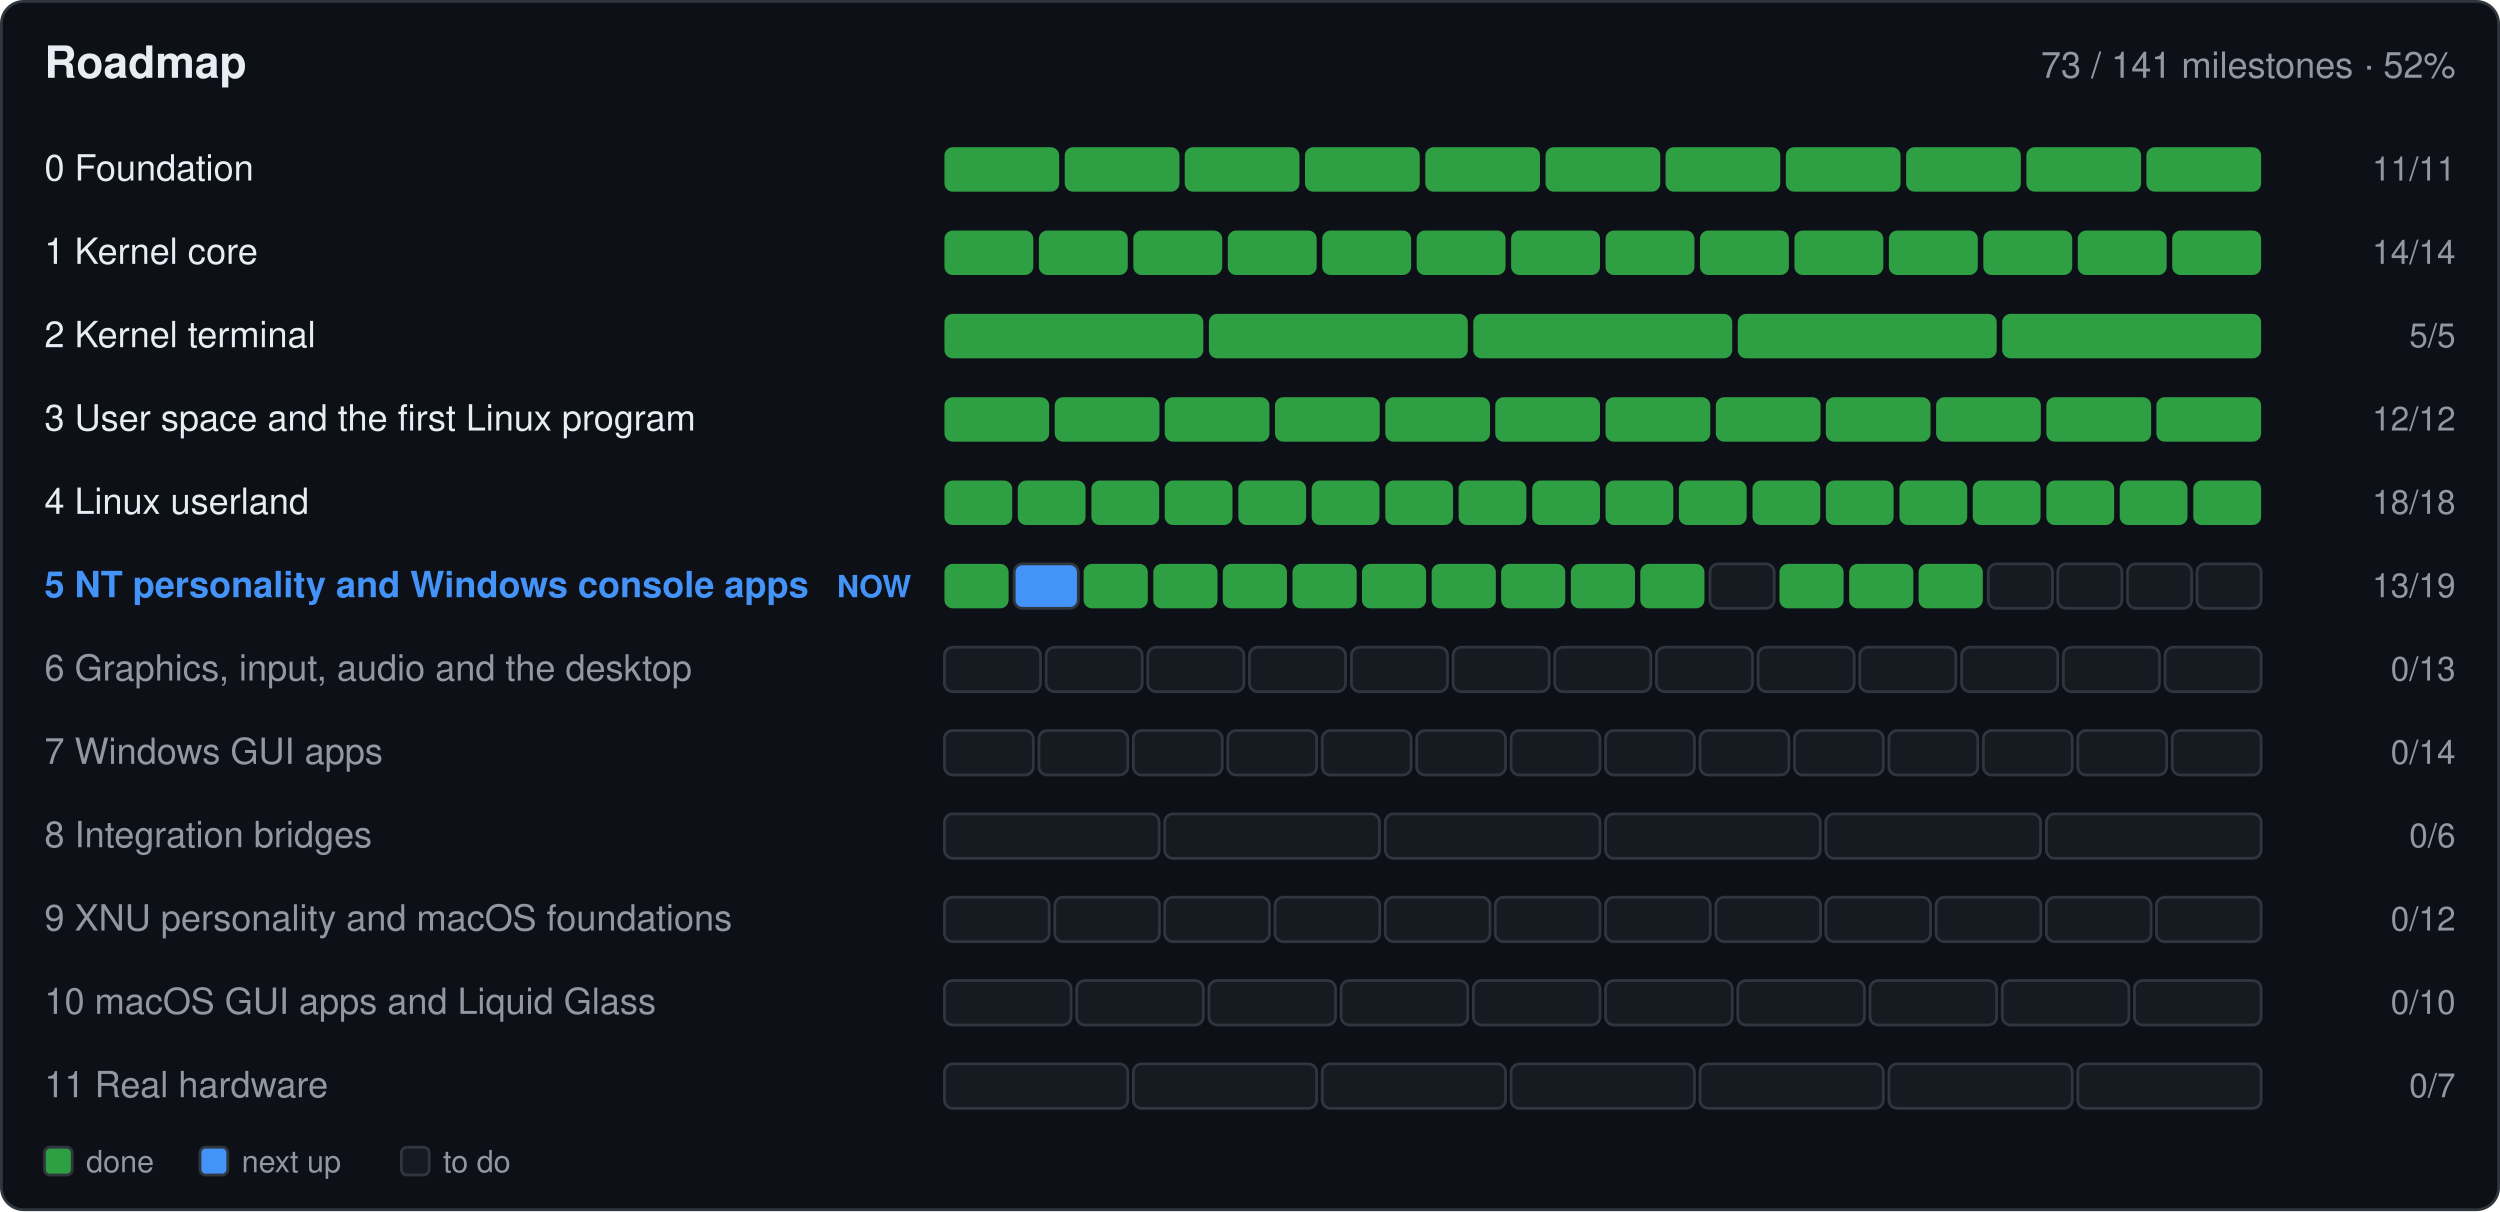
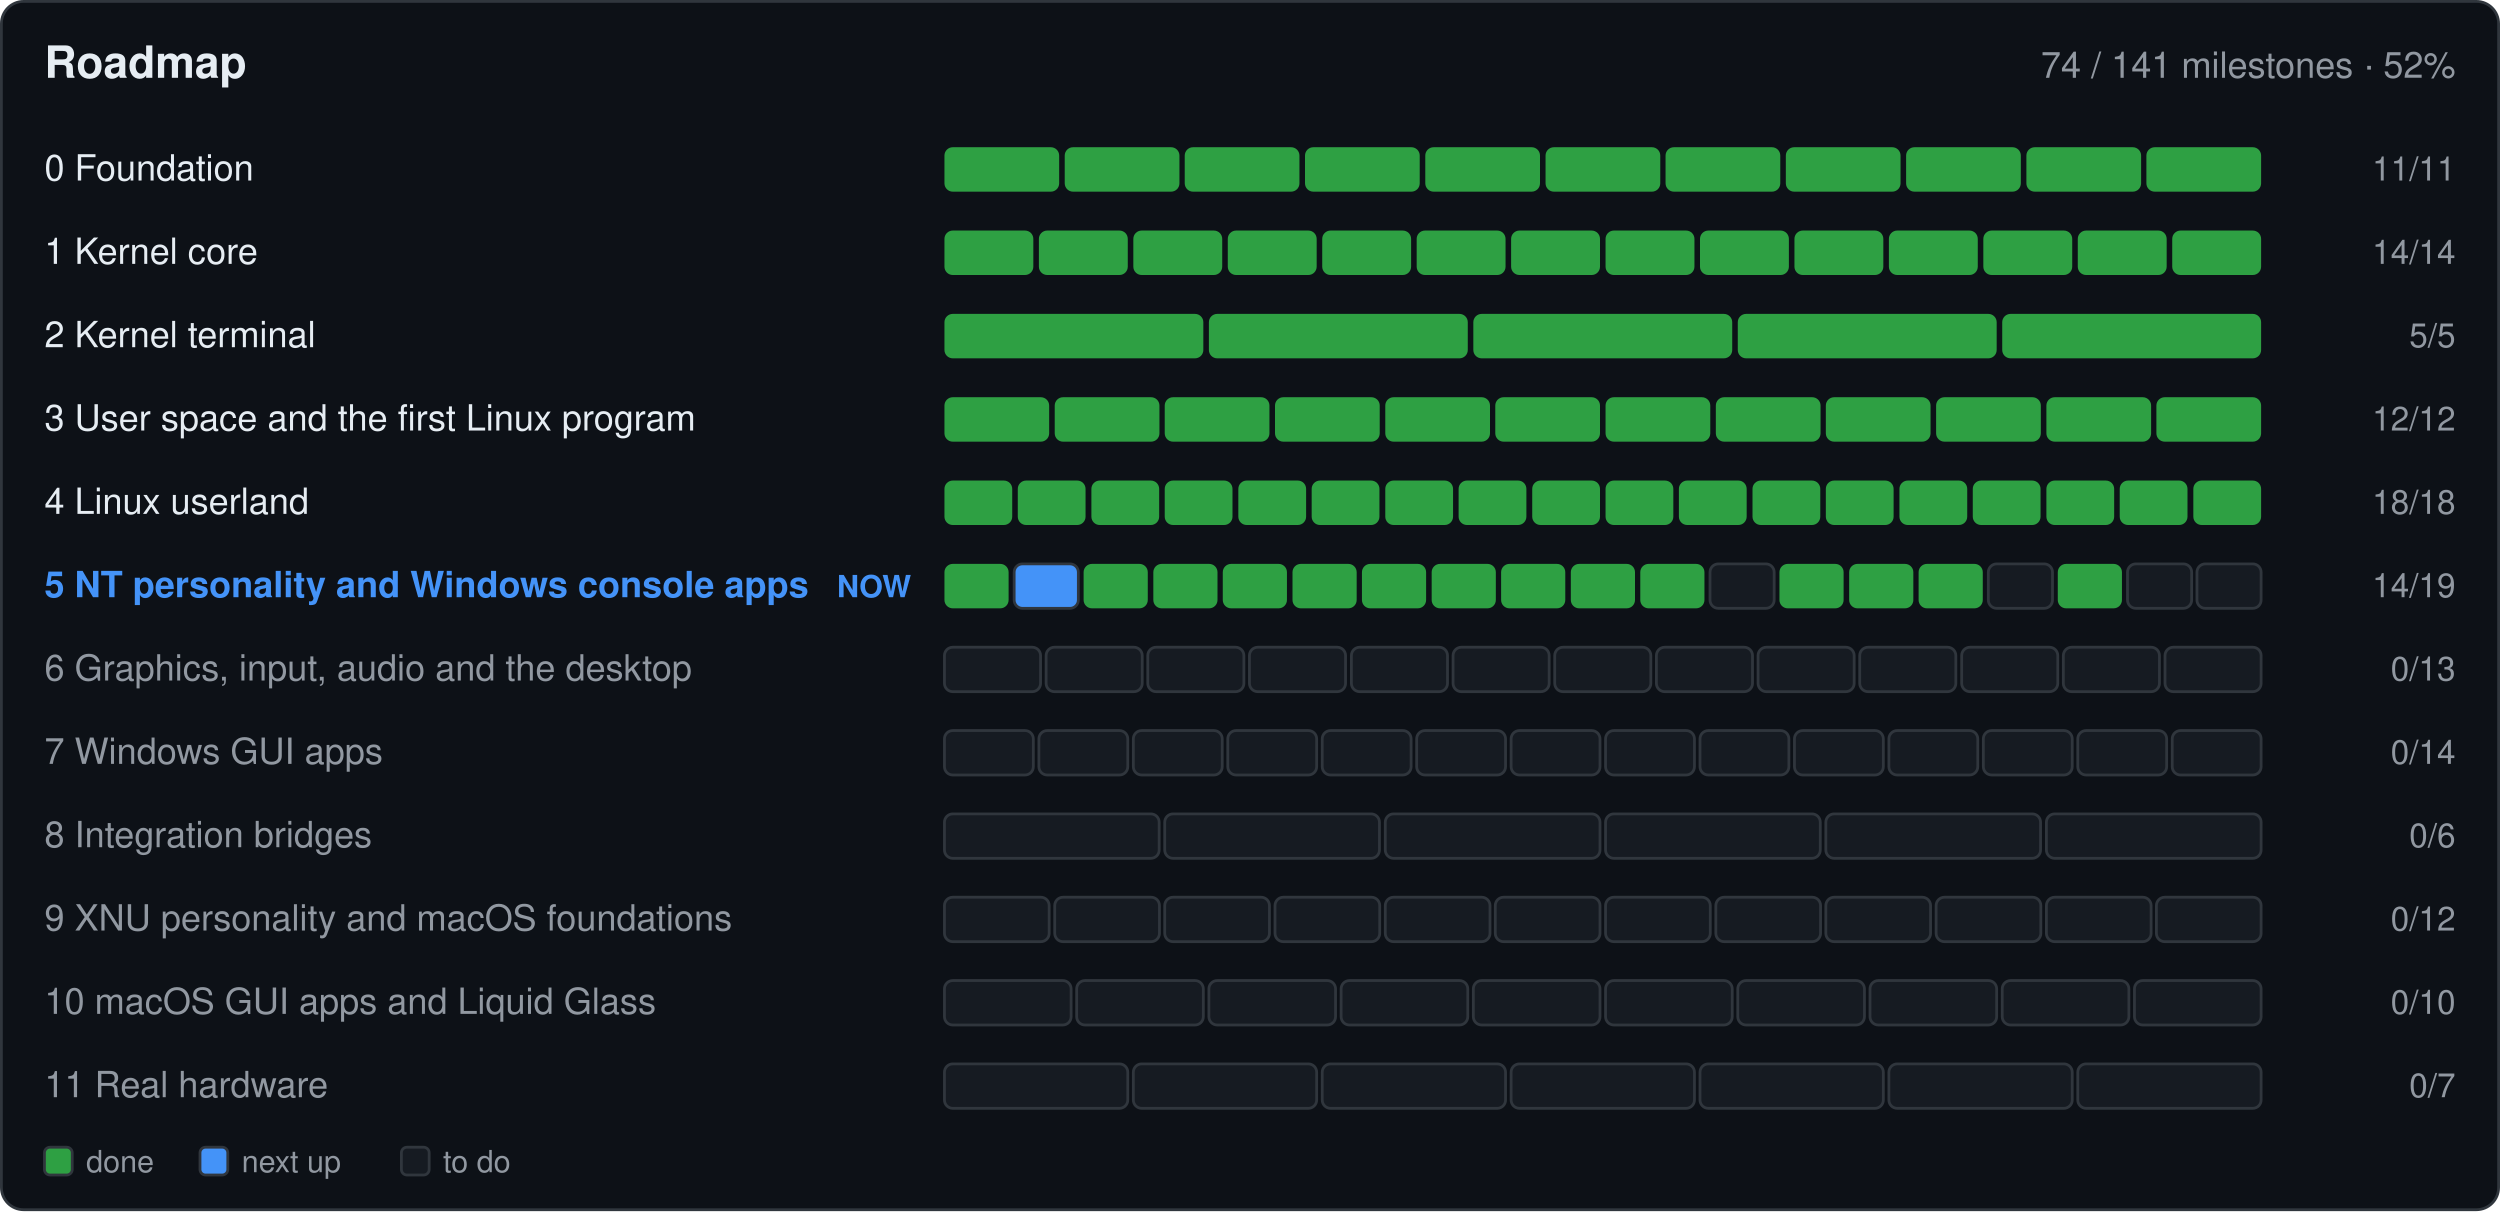
- <svg xmlns="http://www.w3.org/2000/svg" width="900" height="436" viewBox="0 0 900 436" role="img" aria-label="Roadmap: 73 of 141 milestones done">
+ <svg xmlns="http://www.w3.org/2000/svg" width="900" height="436" viewBox="0 0 900 436" role="img" aria-label="Roadmap: 74 of 141 milestones done">
  <rect x="0.5" y="0.5" width="899.0" height="435.0" fill="#0d1117" rx="8" stroke="#30363d" />
  <text x="16.0" y="28.0" font-family="-apple-system,BlinkMacSystemFont,'Segoe UI',Helvetica,Arial,sans-serif" font-size="16" font-weight="600" fill="#e6edf3" text-anchor="start">Roadmap</text>
-   <text x="884.0" y="28.0" font-family="-apple-system,BlinkMacSystemFont,'Segoe UI',Helvetica,Arial,sans-serif" font-size="13" font-weight="400" fill="#9198a1" text-anchor="end">73 / 141 milestones · 52%</text>
+   <text x="884.0" y="28.0" font-family="-apple-system,BlinkMacSystemFont,'Segoe UI',Helvetica,Arial,sans-serif" font-size="13" font-weight="400" fill="#9198a1" text-anchor="end">74 / 141 milestones · 52%</text>
  <text x="16.0" y="65.0" font-family="-apple-system,BlinkMacSystemFont,'Segoe UI',Helvetica,Arial,sans-serif" font-size="13" font-weight="400" fill="#e6edf3" text-anchor="start"> 0  Foundation</text>
  <g>
    <rect x="340.0" y="53.0" width="41.3" height="16.0" fill="#2ea043" rx="3" />
  </g>
  <g>
    <rect x="383.3" y="53.0" width="41.3" height="16.0" fill="#2ea043" rx="3" />
  </g>
  <g>
    <rect x="426.5" y="53.0" width="41.3" height="16.0" fill="#2ea043" rx="3" />
  </g>
  <g>
    <rect x="469.8" y="53.0" width="41.3" height="16.0" fill="#2ea043" rx="3" />
  </g>
  <g>
    <rect x="513.1" y="53.0" width="41.3" height="16.0" fill="#2ea043" rx="3" />
  </g>
  <g>
    <rect x="556.4" y="53.0" width="41.3" height="16.0" fill="#2ea043" rx="3" />
  </g>
  <g>
    <rect x="599.6" y="53.0" width="41.3" height="16.0" fill="#2ea043" rx="3" />
  </g>
  <g>
    <rect x="642.9" y="53.0" width="41.3" height="16.0" fill="#2ea043" rx="3" />
  </g>
  <g>
    <rect x="686.2" y="53.0" width="41.3" height="16.0" fill="#2ea043" rx="3" />
  </g>
  <g>
    <rect x="729.5" y="53.0" width="41.3" height="16.0" fill="#2ea043" rx="3" />
  </g>
  <g>
    <rect x="772.7" y="53.0" width="41.3" height="16.0" fill="#2ea043" rx="3" />
  </g>
  <text x="884.0" y="65.0" font-family="-apple-system,BlinkMacSystemFont,'Segoe UI',Helvetica,Arial,sans-serif" font-size="12" font-weight="400" fill="#9198a1" text-anchor="end">11/11</text>
  <text x="16.0" y="95.0" font-family="-apple-system,BlinkMacSystemFont,'Segoe UI',Helvetica,Arial,sans-serif" font-size="13" font-weight="400" fill="#e6edf3" text-anchor="start"> 1  Kernel core</text>
  <g>
    <rect x="340.0" y="83.0" width="32.0" height="16.0" fill="#2ea043" rx="3" />
  </g>
  <g>
    <rect x="374.0" y="83.0" width="32.0" height="16.0" fill="#2ea043" rx="3" />
  </g>
  <g>
    <rect x="408.0" y="83.0" width="32.0" height="16.0" fill="#2ea043" rx="3" />
  </g>
  <g>
    <rect x="442.0" y="83.0" width="32.0" height="16.0" fill="#2ea043" rx="3" />
  </g>
  <g>
    <rect x="476.0" y="83.0" width="32.0" height="16.0" fill="#2ea043" rx="3" />
  </g>
  <g>
    <rect x="510.0" y="83.0" width="32.0" height="16.0" fill="#2ea043" rx="3" />
  </g>
  <g>
    <rect x="544.0" y="83.0" width="32.0" height="16.0" fill="#2ea043" rx="3" />
  </g>
  <g>
    <rect x="578.0" y="83.0" width="32.0" height="16.0" fill="#2ea043" rx="3" />
  </g>
  <g>
    <rect x="612.0" y="83.0" width="32.0" height="16.0" fill="#2ea043" rx="3" />
  </g>
  <g>
    <rect x="646.0" y="83.0" width="32.0" height="16.0" fill="#2ea043" rx="3" />
  </g>
  <g>
    <rect x="680.0" y="83.0" width="32.0" height="16.0" fill="#2ea043" rx="3" />
  </g>
  <g>
    <rect x="714.0" y="83.0" width="32.0" height="16.0" fill="#2ea043" rx="3" />
  </g>
  <g>
    <rect x="748.0" y="83.0" width="32.0" height="16.0" fill="#2ea043" rx="3" />
  </g>
  <g>
    <rect x="782.0" y="83.0" width="32.0" height="16.0" fill="#2ea043" rx="3" />
  </g>
  <text x="884.0" y="95.0" font-family="-apple-system,BlinkMacSystemFont,'Segoe UI',Helvetica,Arial,sans-serif" font-size="12" font-weight="400" fill="#9198a1" text-anchor="end">14/14</text>
  <text x="16.0" y="125.0" font-family="-apple-system,BlinkMacSystemFont,'Segoe UI',Helvetica,Arial,sans-serif" font-size="13" font-weight="400" fill="#e6edf3" text-anchor="start"> 2  Kernel terminal</text>
  <g>
    <rect x="340.0" y="113.0" width="93.2" height="16.0" fill="#2ea043" rx="3" />
  </g>
  <g>
    <rect x="435.2" y="113.0" width="93.2" height="16.0" fill="#2ea043" rx="3" />
  </g>
  <g>
    <rect x="530.4" y="113.0" width="93.2" height="16.0" fill="#2ea043" rx="3" />
  </g>
  <g>
    <rect x="625.6" y="113.0" width="93.2" height="16.0" fill="#2ea043" rx="3" />
  </g>
  <g>
    <rect x="720.8" y="113.0" width="93.2" height="16.0" fill="#2ea043" rx="3" />
  </g>
  <text x="884.0" y="125.0" font-family="-apple-system,BlinkMacSystemFont,'Segoe UI',Helvetica,Arial,sans-serif" font-size="12" font-weight="400" fill="#9198a1" text-anchor="end">5/5</text>
  <text x="16.0" y="155.0" font-family="-apple-system,BlinkMacSystemFont,'Segoe UI',Helvetica,Arial,sans-serif" font-size="13" font-weight="400" fill="#e6edf3" text-anchor="start"> 3  User space and the first Linux program</text>
  <g>
    <rect x="340.0" y="143.0" width="37.7" height="16.0" fill="#2ea043" rx="3" />
  </g>
  <g>
    <rect x="379.7" y="143.0" width="37.7" height="16.0" fill="#2ea043" rx="3" />
  </g>
  <g>
    <rect x="419.3" y="143.0" width="37.7" height="16.0" fill="#2ea043" rx="3" />
  </g>
  <g>
    <rect x="459.0" y="143.0" width="37.7" height="16.0" fill="#2ea043" rx="3" />
  </g>
  <g>
    <rect x="498.7" y="143.0" width="37.7" height="16.0" fill="#2ea043" rx="3" />
  </g>
  <g>
    <rect x="538.3" y="143.0" width="37.7" height="16.0" fill="#2ea043" rx="3" />
  </g>
  <g>
    <rect x="578.0" y="143.0" width="37.7" height="16.0" fill="#2ea043" rx="3" />
  </g>
  <g>
    <rect x="617.7" y="143.0" width="37.7" height="16.0" fill="#2ea043" rx="3" />
  </g>
  <g>
    <rect x="657.3" y="143.0" width="37.7" height="16.0" fill="#2ea043" rx="3" />
  </g>
  <g>
    <rect x="697.0" y="143.0" width="37.7" height="16.0" fill="#2ea043" rx="3" />
  </g>
  <g>
    <rect x="736.7" y="143.0" width="37.7" height="16.0" fill="#2ea043" rx="3" />
  </g>
  <g>
    <rect x="776.3" y="143.0" width="37.7" height="16.0" fill="#2ea043" rx="3" />
  </g>
  <text x="884.0" y="155.0" font-family="-apple-system,BlinkMacSystemFont,'Segoe UI',Helvetica,Arial,sans-serif" font-size="12" font-weight="400" fill="#9198a1" text-anchor="end">12/12</text>
  <text x="16.0" y="185.0" font-family="-apple-system,BlinkMacSystemFont,'Segoe UI',Helvetica,Arial,sans-serif" font-size="13" font-weight="400" fill="#e6edf3" text-anchor="start"> 4  Linux userland</text>
  <g>
    <rect x="340.0" y="173.0" width="24.4" height="16.0" fill="#2ea043" rx="3" />
  </g>
  <g>
    <rect x="366.4" y="173.0" width="24.4" height="16.0" fill="#2ea043" rx="3" />
  </g>
  <g>
    <rect x="392.9" y="173.0" width="24.4" height="16.0" fill="#2ea043" rx="3" />
  </g>
  <g>
    <rect x="419.3" y="173.0" width="24.4" height="16.0" fill="#2ea043" rx="3" />
  </g>
  <g>
    <rect x="445.8" y="173.0" width="24.4" height="16.0" fill="#2ea043" rx="3" />
  </g>
  <g>
    <rect x="472.2" y="173.0" width="24.4" height="16.0" fill="#2ea043" rx="3" />
  </g>
  <g>
    <rect x="498.7" y="173.0" width="24.4" height="16.0" fill="#2ea043" rx="3" />
  </g>
  <g>
    <rect x="525.1" y="173.0" width="24.4" height="16.0" fill="#2ea043" rx="3" />
  </g>
  <g>
    <rect x="551.6" y="173.0" width="24.4" height="16.0" fill="#2ea043" rx="3" />
  </g>
  <g>
    <rect x="578.0" y="173.0" width="24.4" height="16.0" fill="#2ea043" rx="3" />
  </g>
  <g>
    <rect x="604.4" y="173.0" width="24.4" height="16.0" fill="#2ea043" rx="3" />
  </g>
  <g>
    <rect x="630.9" y="173.0" width="24.4" height="16.0" fill="#2ea043" rx="3" />
  </g>
  <g>
    <rect x="657.3" y="173.0" width="24.4" height="16.0" fill="#2ea043" rx="3" />
  </g>
  <g>
    <rect x="683.8" y="173.0" width="24.4" height="16.0" fill="#2ea043" rx="3" />
  </g>
  <g>
    <rect x="710.2" y="173.0" width="24.4" height="16.0" fill="#2ea043" rx="3" />
  </g>
  <g>
    <rect x="736.7" y="173.0" width="24.4" height="16.0" fill="#2ea043" rx="3" />
  </g>
  <g>
    <rect x="763.1" y="173.0" width="24.4" height="16.0" fill="#2ea043" rx="3" />
  </g>
  <g>
    <rect x="789.6" y="173.0" width="24.4" height="16.0" fill="#2ea043" rx="3" />
  </g>
  <text x="884.0" y="185.0" font-family="-apple-system,BlinkMacSystemFont,'Segoe UI',Helvetica,Arial,sans-serif" font-size="12" font-weight="400" fill="#9198a1" text-anchor="end">18/18</text>
  <text x="16.0" y="215.0" font-family="-apple-system,BlinkMacSystemFont,'Segoe UI',Helvetica,Arial,sans-serif" font-size="13" font-weight="600" fill="#4493f8" text-anchor="start"> 5  NT personality and Windows console apps</text>
  <text x="328.0" y="215.0" font-family="-apple-system,BlinkMacSystemFont,'Segoe UI',Helvetica,Arial,sans-serif" font-size="11" font-weight="600" fill="#4493f8" text-anchor="end">NOW</text>
  <g>
    <rect x="340.0" y="203.0" width="23.1" height="16.0" fill="#2ea043" rx="3" />
  </g>
  <g>
    <rect x="365.1" y="203.0" width="23.1" height="16.0" fill="#4493f8" rx="3" stroke="#30363d" />
  </g>
  <g>
    <rect x="390.1" y="203.0" width="23.1" height="16.0" fill="#2ea043" rx="3" />
  </g>
  <g>
    <rect x="415.2" y="203.0" width="23.1" height="16.0" fill="#2ea043" rx="3" />
  </g>
  <g>
    <rect x="440.2" y="203.0" width="23.1" height="16.0" fill="#2ea043" rx="3" />
  </g>
  <g>
    <rect x="465.3" y="203.0" width="23.1" height="16.0" fill="#2ea043" rx="3" />
  </g>
  <g>
    <rect x="490.3" y="203.0" width="23.1" height="16.0" fill="#2ea043" rx="3" />
  </g>
  <g>
    <rect x="515.4" y="203.0" width="23.1" height="16.0" fill="#2ea043" rx="3" />
  </g>
  <g>
    <rect x="540.4" y="203.0" width="23.1" height="16.0" fill="#2ea043" rx="3" />
  </g>
  <g>
    <rect x="565.5" y="203.0" width="23.1" height="16.0" fill="#2ea043" rx="3" />
  </g>
  <g>
    <rect x="590.5" y="203.0" width="23.1" height="16.0" fill="#2ea043" rx="3" />
  </g>
  <g>
    <rect x="615.6" y="203.0" width="23.1" height="16.0" fill="#161b22" rx="3" stroke="#30363d" />
  </g>
  <g>
    <rect x="640.6" y="203.0" width="23.1" height="16.0" fill="#2ea043" rx="3" />
  </g>
  <g>
    <rect x="665.7" y="203.0" width="23.1" height="16.0" fill="#2ea043" rx="3" />
  </g>
  <g>
    <rect x="690.7" y="203.0" width="23.1" height="16.0" fill="#2ea043" rx="3" />
  </g>
  <g>
    <rect x="715.8" y="203.0" width="23.1" height="16.0" fill="#161b22" rx="3" stroke="#30363d" />
  </g>
  <g>
-     <rect x="740.8" y="203.0" width="23.1" height="16.0" fill="#161b22" rx="3" stroke="#30363d" />
+     <rect x="740.8" y="203.0" width="23.1" height="16.0" fill="#2ea043" rx="3" />
  </g>
  <g>
    <rect x="765.9" y="203.0" width="23.1" height="16.0" fill="#161b22" rx="3" stroke="#30363d" />
  </g>
  <g>
    <rect x="790.9" y="203.0" width="23.1" height="16.0" fill="#161b22" rx="3" stroke="#30363d" />
  </g>
-   <text x="884.0" y="215.0" font-family="-apple-system,BlinkMacSystemFont,'Segoe UI',Helvetica,Arial,sans-serif" font-size="12" font-weight="400" fill="#9198a1" text-anchor="end">13/19</text>
+   <text x="884.0" y="215.0" font-family="-apple-system,BlinkMacSystemFont,'Segoe UI',Helvetica,Arial,sans-serif" font-size="12" font-weight="400" fill="#9198a1" text-anchor="end">14/19</text>
  <text x="16.0" y="245.0" font-family="-apple-system,BlinkMacSystemFont,'Segoe UI',Helvetica,Arial,sans-serif" font-size="13" font-weight="400" fill="#9198a1" text-anchor="start"> 6  Graphics, input, audio and the desktop</text>
  <g>
    <rect x="340.0" y="233.0" width="34.6" height="16.0" fill="#161b22" rx="3" stroke="#30363d" />
  </g>
  <g>
    <rect x="376.6" y="233.0" width="34.6" height="16.0" fill="#161b22" rx="3" stroke="#30363d" />
  </g>
  <g>
    <rect x="413.2" y="233.0" width="34.6" height="16.0" fill="#161b22" rx="3" stroke="#30363d" />
  </g>
  <g>
    <rect x="449.8" y="233.0" width="34.6" height="16.0" fill="#161b22" rx="3" stroke="#30363d" />
  </g>
  <g>
    <rect x="486.5" y="233.0" width="34.6" height="16.0" fill="#161b22" rx="3" stroke="#30363d" />
  </g>
  <g>
    <rect x="523.1" y="233.0" width="34.6" height="16.0" fill="#161b22" rx="3" stroke="#30363d" />
  </g>
  <g>
    <rect x="559.7" y="233.0" width="34.6" height="16.0" fill="#161b22" rx="3" stroke="#30363d" />
  </g>
  <g>
    <rect x="596.3" y="233.0" width="34.6" height="16.0" fill="#161b22" rx="3" stroke="#30363d" />
  </g>
  <g>
    <rect x="632.9" y="233.0" width="34.6" height="16.0" fill="#161b22" rx="3" stroke="#30363d" />
  </g>
  <g>
    <rect x="669.5" y="233.0" width="34.6" height="16.0" fill="#161b22" rx="3" stroke="#30363d" />
  </g>
  <g>
    <rect x="706.2" y="233.0" width="34.6" height="16.0" fill="#161b22" rx="3" stroke="#30363d" />
  </g>
  <g>
    <rect x="742.8" y="233.0" width="34.6" height="16.0" fill="#161b22" rx="3" stroke="#30363d" />
  </g>
  <g>
    <rect x="779.4" y="233.0" width="34.6" height="16.0" fill="#161b22" rx="3" stroke="#30363d" />
  </g>
  <text x="884.0" y="245.0" font-family="-apple-system,BlinkMacSystemFont,'Segoe UI',Helvetica,Arial,sans-serif" font-size="12" font-weight="400" fill="#9198a1" text-anchor="end">0/13</text>
  <text x="16.0" y="275.0" font-family="-apple-system,BlinkMacSystemFont,'Segoe UI',Helvetica,Arial,sans-serif" font-size="13" font-weight="400" fill="#9198a1" text-anchor="start"> 7  Windows GUI apps</text>
  <g>
    <rect x="340.0" y="263.0" width="32.0" height="16.0" fill="#161b22" rx="3" stroke="#30363d" />
  </g>
  <g>
    <rect x="374.0" y="263.0" width="32.0" height="16.0" fill="#161b22" rx="3" stroke="#30363d" />
  </g>
  <g>
    <rect x="408.0" y="263.0" width="32.0" height="16.0" fill="#161b22" rx="3" stroke="#30363d" />
  </g>
  <g>
    <rect x="442.0" y="263.0" width="32.0" height="16.0" fill="#161b22" rx="3" stroke="#30363d" />
  </g>
  <g>
    <rect x="476.0" y="263.0" width="32.0" height="16.0" fill="#161b22" rx="3" stroke="#30363d" />
  </g>
  <g>
    <rect x="510.0" y="263.0" width="32.0" height="16.0" fill="#161b22" rx="3" stroke="#30363d" />
  </g>
  <g>
    <rect x="544.0" y="263.0" width="32.0" height="16.0" fill="#161b22" rx="3" stroke="#30363d" />
  </g>
  <g>
    <rect x="578.0" y="263.0" width="32.0" height="16.0" fill="#161b22" rx="3" stroke="#30363d" />
  </g>
  <g>
    <rect x="612.0" y="263.0" width="32.0" height="16.0" fill="#161b22" rx="3" stroke="#30363d" />
  </g>
  <g>
    <rect x="646.0" y="263.0" width="32.0" height="16.0" fill="#161b22" rx="3" stroke="#30363d" />
  </g>
  <g>
    <rect x="680.0" y="263.0" width="32.0" height="16.0" fill="#161b22" rx="3" stroke="#30363d" />
  </g>
  <g>
    <rect x="714.0" y="263.0" width="32.0" height="16.0" fill="#161b22" rx="3" stroke="#30363d" />
  </g>
  <g>
    <rect x="748.0" y="263.0" width="32.0" height="16.0" fill="#161b22" rx="3" stroke="#30363d" />
  </g>
  <g>
    <rect x="782.0" y="263.0" width="32.0" height="16.0" fill="#161b22" rx="3" stroke="#30363d" />
  </g>
  <text x="884.0" y="275.0" font-family="-apple-system,BlinkMacSystemFont,'Segoe UI',Helvetica,Arial,sans-serif" font-size="12" font-weight="400" fill="#9198a1" text-anchor="end">0/14</text>
  <text x="16.0" y="305.0" font-family="-apple-system,BlinkMacSystemFont,'Segoe UI',Helvetica,Arial,sans-serif" font-size="13" font-weight="400" fill="#9198a1" text-anchor="start"> 8  Integration bridges</text>
  <g>
    <rect x="340.0" y="293.0" width="77.3" height="16.0" fill="#161b22" rx="3" stroke="#30363d" />
  </g>
  <g>
    <rect x="419.3" y="293.0" width="77.3" height="16.0" fill="#161b22" rx="3" stroke="#30363d" />
  </g>
  <g>
    <rect x="498.7" y="293.0" width="77.3" height="16.0" fill="#161b22" rx="3" stroke="#30363d" />
  </g>
  <g>
    <rect x="578.0" y="293.0" width="77.3" height="16.0" fill="#161b22" rx="3" stroke="#30363d" />
  </g>
  <g>
    <rect x="657.3" y="293.0" width="77.3" height="16.0" fill="#161b22" rx="3" stroke="#30363d" />
  </g>
  <g>
    <rect x="736.7" y="293.0" width="77.3" height="16.0" fill="#161b22" rx="3" stroke="#30363d" />
  </g>
  <text x="884.0" y="305.0" font-family="-apple-system,BlinkMacSystemFont,'Segoe UI',Helvetica,Arial,sans-serif" font-size="12" font-weight="400" fill="#9198a1" text-anchor="end">0/6</text>
  <text x="16.0" y="335.0" font-family="-apple-system,BlinkMacSystemFont,'Segoe UI',Helvetica,Arial,sans-serif" font-size="13" font-weight="400" fill="#9198a1" text-anchor="start"> 9  XNU personality and macOS foundations</text>
  <g>
    <rect x="340.0" y="323.0" width="37.7" height="16.0" fill="#161b22" rx="3" stroke="#30363d" />
  </g>
  <g>
    <rect x="379.7" y="323.0" width="37.7" height="16.0" fill="#161b22" rx="3" stroke="#30363d" />
  </g>
  <g>
    <rect x="419.3" y="323.0" width="37.7" height="16.0" fill="#161b22" rx="3" stroke="#30363d" />
  </g>
  <g>
    <rect x="459.0" y="323.0" width="37.7" height="16.0" fill="#161b22" rx="3" stroke="#30363d" />
  </g>
  <g>
    <rect x="498.7" y="323.0" width="37.7" height="16.0" fill="#161b22" rx="3" stroke="#30363d" />
  </g>
  <g>
    <rect x="538.3" y="323.0" width="37.7" height="16.0" fill="#161b22" rx="3" stroke="#30363d" />
  </g>
  <g>
    <rect x="578.0" y="323.0" width="37.7" height="16.0" fill="#161b22" rx="3" stroke="#30363d" />
  </g>
  <g>
    <rect x="617.7" y="323.0" width="37.7" height="16.0" fill="#161b22" rx="3" stroke="#30363d" />
  </g>
  <g>
    <rect x="657.3" y="323.0" width="37.7" height="16.0" fill="#161b22" rx="3" stroke="#30363d" />
  </g>
  <g>
    <rect x="697.0" y="323.0" width="37.7" height="16.0" fill="#161b22" rx="3" stroke="#30363d" />
  </g>
  <g>
    <rect x="736.7" y="323.0" width="37.7" height="16.0" fill="#161b22" rx="3" stroke="#30363d" />
  </g>
  <g>
    <rect x="776.3" y="323.0" width="37.7" height="16.0" fill="#161b22" rx="3" stroke="#30363d" />
  </g>
  <text x="884.0" y="335.0" font-family="-apple-system,BlinkMacSystemFont,'Segoe UI',Helvetica,Arial,sans-serif" font-size="12" font-weight="400" fill="#9198a1" text-anchor="end">0/12</text>
  <text x="16.0" y="365.0" font-family="-apple-system,BlinkMacSystemFont,'Segoe UI',Helvetica,Arial,sans-serif" font-size="13" font-weight="400" fill="#9198a1" text-anchor="start">10  macOS GUI apps and Liquid Glass</text>
  <g>
    <rect x="340.0" y="353.0" width="45.6" height="16.0" fill="#161b22" rx="3" stroke="#30363d" />
  </g>
  <g>
    <rect x="387.6" y="353.0" width="45.6" height="16.0" fill="#161b22" rx="3" stroke="#30363d" />
  </g>
  <g>
    <rect x="435.2" y="353.0" width="45.6" height="16.0" fill="#161b22" rx="3" stroke="#30363d" />
  </g>
  <g>
    <rect x="482.8" y="353.0" width="45.6" height="16.0" fill="#161b22" rx="3" stroke="#30363d" />
  </g>
  <g>
    <rect x="530.4" y="353.0" width="45.6" height="16.0" fill="#161b22" rx="3" stroke="#30363d" />
  </g>
  <g>
    <rect x="578.0" y="353.0" width="45.6" height="16.0" fill="#161b22" rx="3" stroke="#30363d" />
  </g>
  <g>
    <rect x="625.6" y="353.0" width="45.6" height="16.0" fill="#161b22" rx="3" stroke="#30363d" />
  </g>
  <g>
    <rect x="673.2" y="353.0" width="45.6" height="16.0" fill="#161b22" rx="3" stroke="#30363d" />
  </g>
  <g>
    <rect x="720.8" y="353.0" width="45.6" height="16.0" fill="#161b22" rx="3" stroke="#30363d" />
  </g>
  <g>
    <rect x="768.4" y="353.0" width="45.6" height="16.0" fill="#161b22" rx="3" stroke="#30363d" />
  </g>
  <text x="884.0" y="365.0" font-family="-apple-system,BlinkMacSystemFont,'Segoe UI',Helvetica,Arial,sans-serif" font-size="12" font-weight="400" fill="#9198a1" text-anchor="end">0/10</text>
  <text x="16.0" y="395.0" font-family="-apple-system,BlinkMacSystemFont,'Segoe UI',Helvetica,Arial,sans-serif" font-size="13" font-weight="400" fill="#9198a1" text-anchor="start">11  Real hardware</text>
  <g>
    <rect x="340.0" y="383.0" width="66.0" height="16.0" fill="#161b22" rx="3" stroke="#30363d" />
  </g>
  <g>
    <rect x="408.0" y="383.0" width="66.0" height="16.0" fill="#161b22" rx="3" stroke="#30363d" />
  </g>
  <g>
    <rect x="476.0" y="383.0" width="66.0" height="16.0" fill="#161b22" rx="3" stroke="#30363d" />
  </g>
  <g>
    <rect x="544.0" y="383.0" width="66.0" height="16.0" fill="#161b22" rx="3" stroke="#30363d" />
  </g>
  <g>
    <rect x="612.0" y="383.0" width="66.0" height="16.0" fill="#161b22" rx="3" stroke="#30363d" />
  </g>
  <g>
    <rect x="680.0" y="383.0" width="66.0" height="16.0" fill="#161b22" rx="3" stroke="#30363d" />
  </g>
  <g>
    <rect x="748.0" y="383.0" width="66.0" height="16.0" fill="#161b22" rx="3" stroke="#30363d" />
  </g>
  <text x="884.0" y="395.0" font-family="-apple-system,BlinkMacSystemFont,'Segoe UI',Helvetica,Arial,sans-serif" font-size="12" font-weight="400" fill="#9198a1" text-anchor="end">0/7</text>
  <rect x="16.0" y="413.0" width="10.0" height="10.0" fill="#2ea043" rx="2" stroke="#30363d" />
  <text x="31.0" y="422.0" font-family="-apple-system,BlinkMacSystemFont,'Segoe UI',Helvetica,Arial,sans-serif" font-size="11" font-weight="400" fill="#9198a1" text-anchor="start">done</text>
  <rect x="72.0" y="413.0" width="10.0" height="10.0" fill="#4493f8" rx="2" stroke="#30363d" />
  <text x="87.0" y="422.0" font-family="-apple-system,BlinkMacSystemFont,'Segoe UI',Helvetica,Arial,sans-serif" font-size="11" font-weight="400" fill="#9198a1" text-anchor="start">next up</text>
  <rect x="144.5" y="413.0" width="10.0" height="10.0" fill="#161b22" rx="2" stroke="#30363d" />
  <text x="159.5" y="422.0" font-family="-apple-system,BlinkMacSystemFont,'Segoe UI',Helvetica,Arial,sans-serif" font-size="11" font-weight="400" fill="#9198a1" text-anchor="start">to do</text>
</svg>
